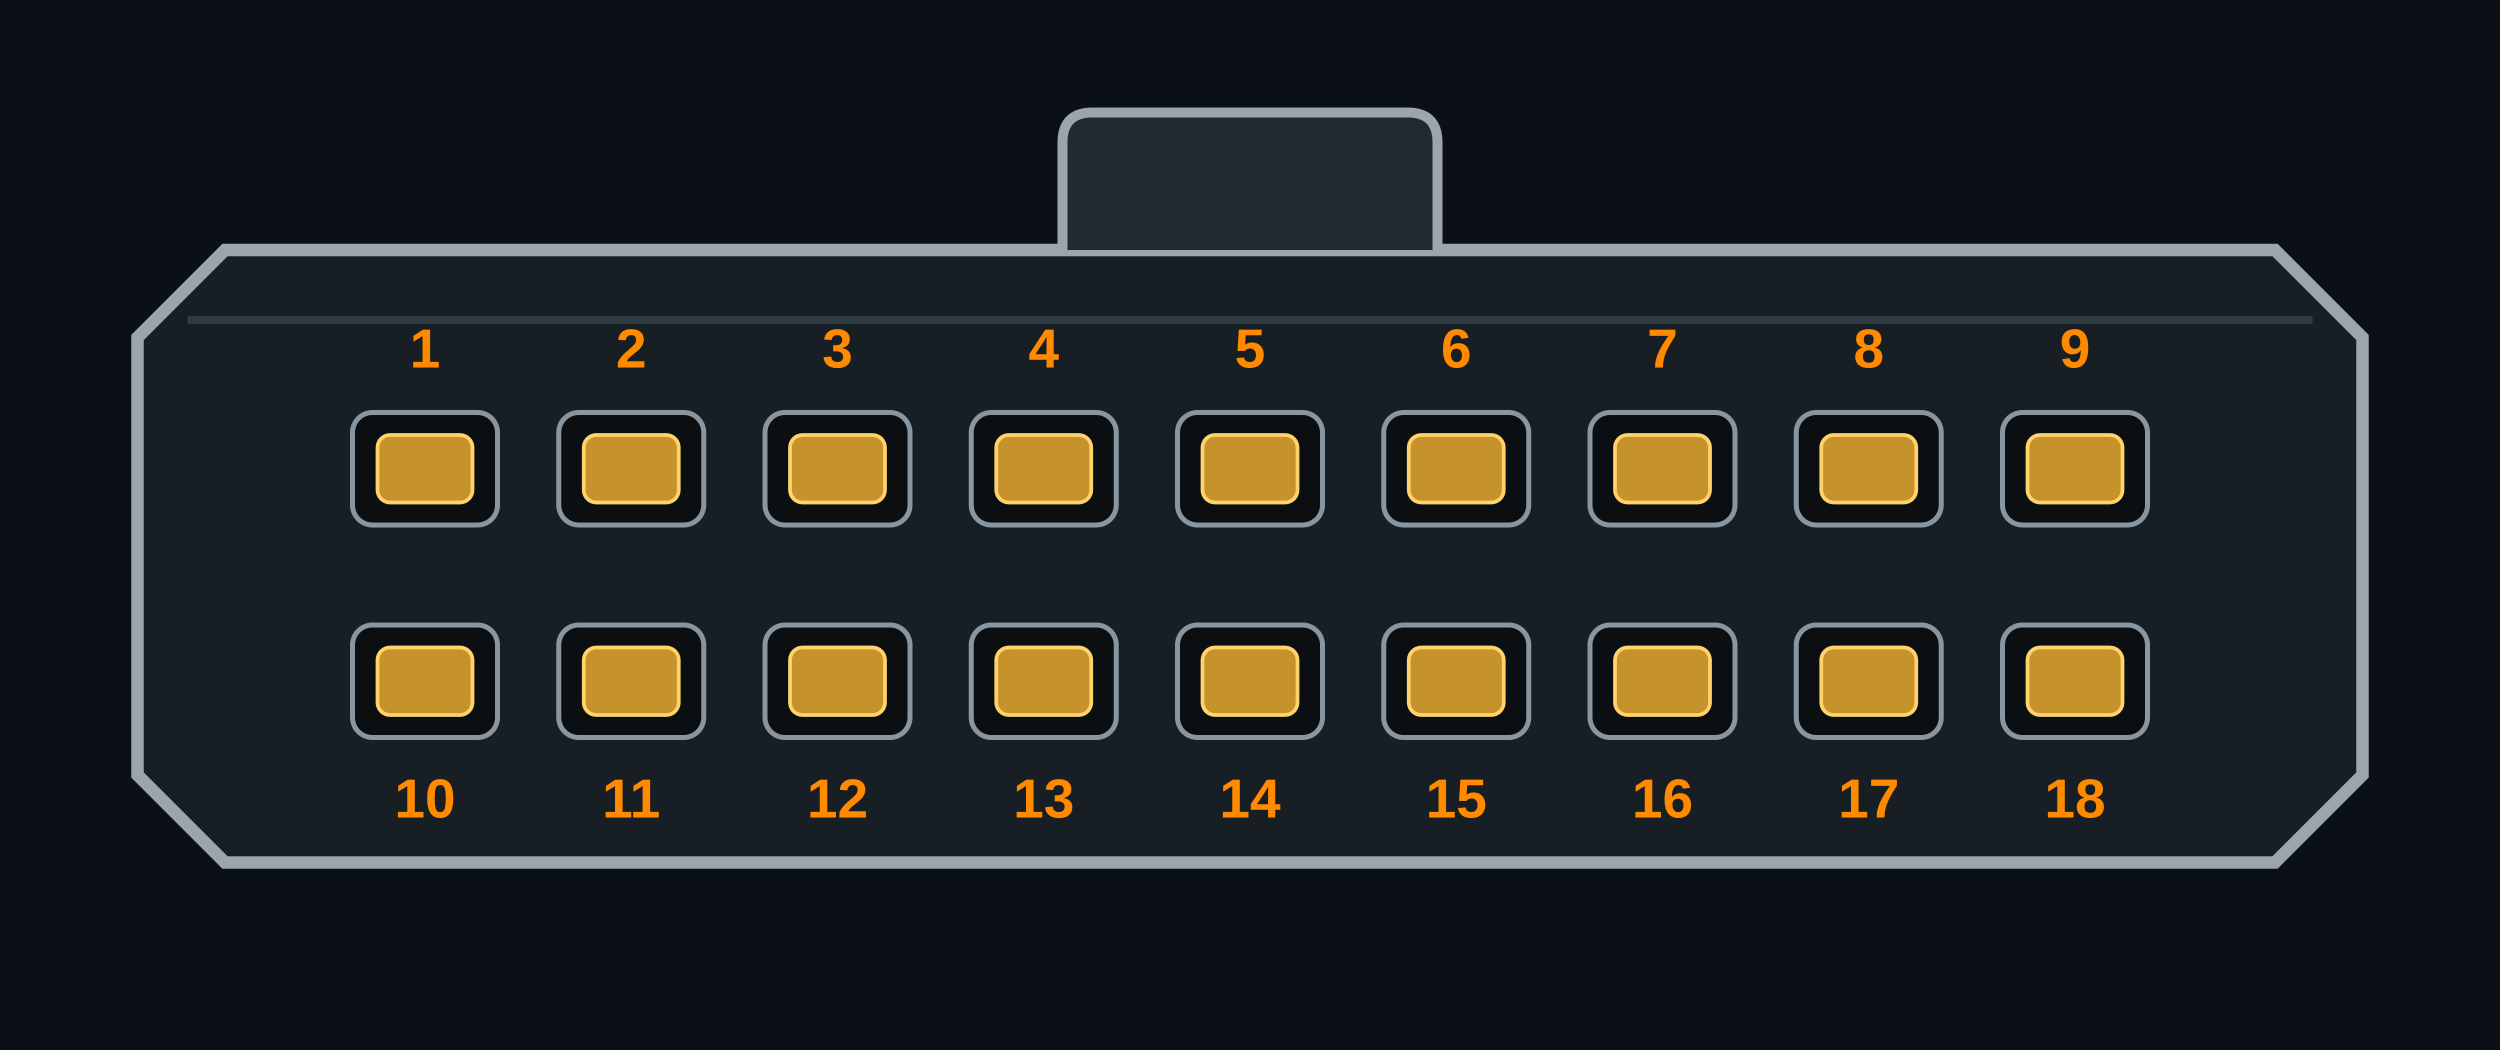
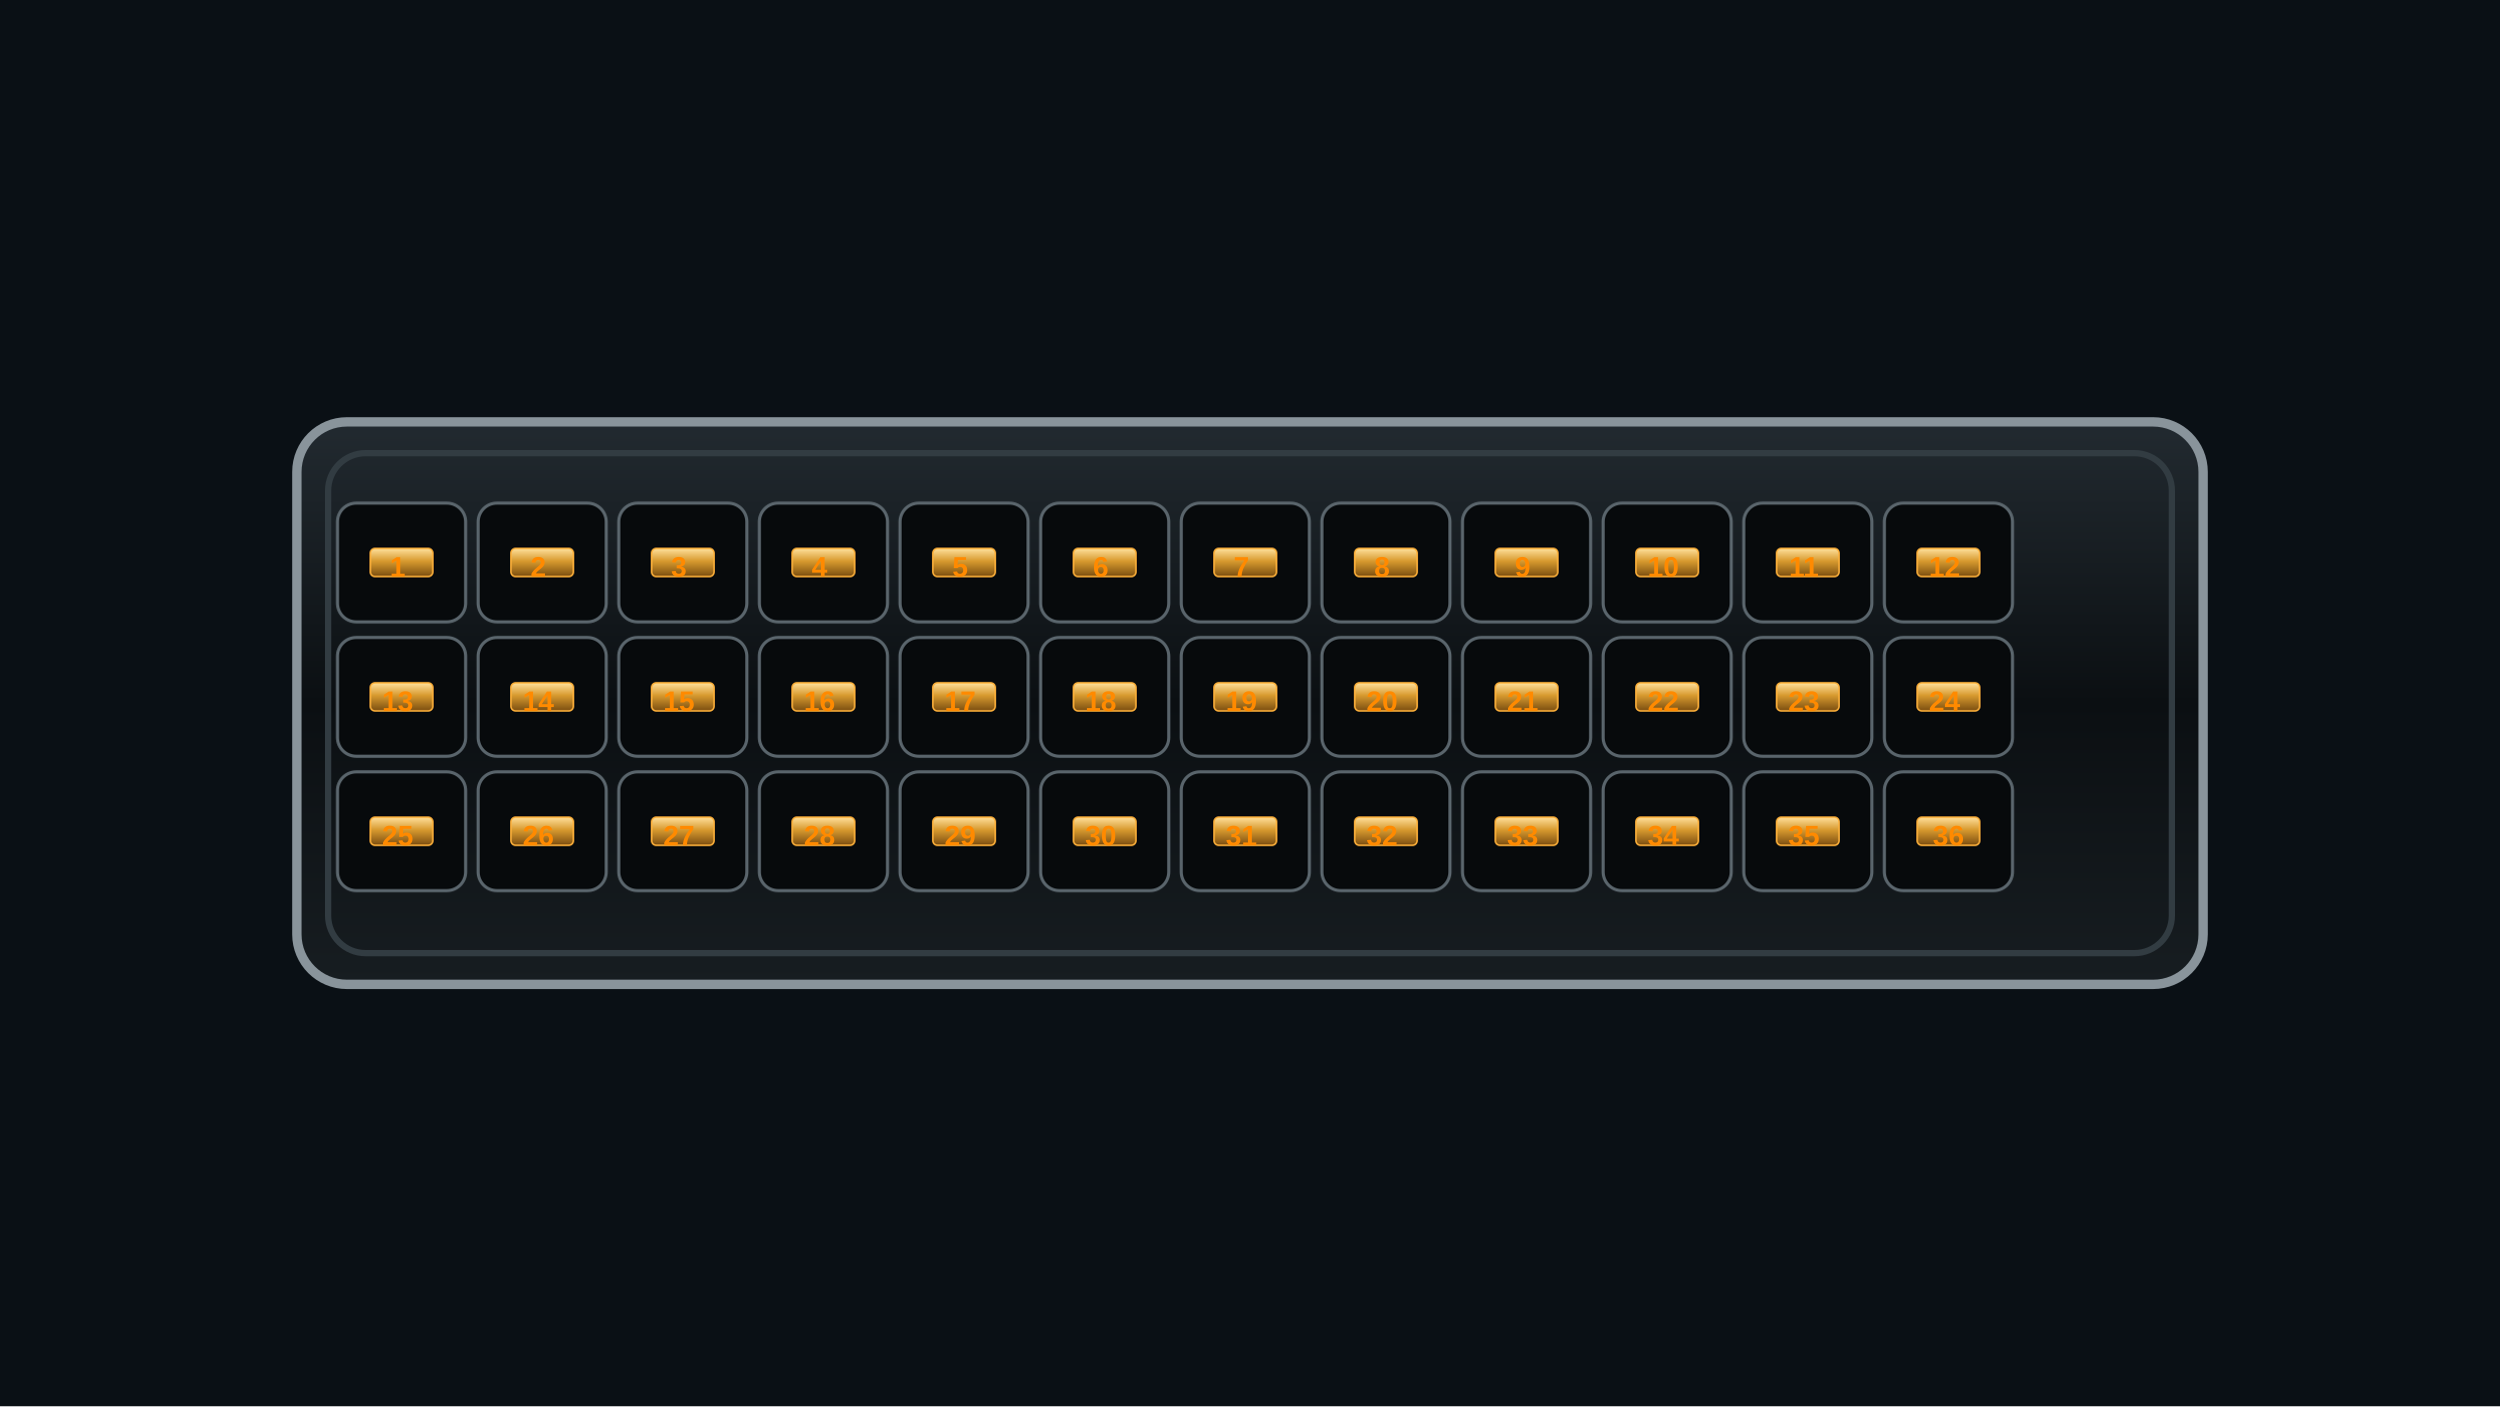
- <svg xmlns="http://www.w3.org/2000/svg" width="1000" height="420" viewBox="0 0 1000 420">
-   <rect width="1000" height="420" fill="#0a1015" />
-   <path d="M90 100H910L945 135V310L910 345H90L55 310V135Z" fill="#171f25" stroke="#9aa5ad" stroke-width="5" />
-   <path d="M425 100V57Q425 45 437 45H563Q575 45 575 57V100" fill="#202a31" stroke="#9aa5ad" stroke-width="4" />
-   <path d="M75 128H925" stroke="#303c44" stroke-width="3" />
+ <svg xmlns="http://www.w3.org/2000/svg" width="1600" height="900" viewBox="0 0 1600 900">
  <defs>
-     <g id="s">
-       <rect x="-29" y="-22" width="58" height="45" rx="8" fill="#0b0f12" stroke="#8a969f" stroke-width="2" />
-       <rect x="-19" y="-13" width="38" height="27" rx="5" fill="#c6922c" stroke="#ffd36a" stroke-width="1.5" />
-     </g>
+     <linearGradient id="s" x1="0" y1="0" x2="0" y2="1">
+       <stop stop-color="#222a30" />
+       <stop offset=".5" stop-color="#0b0f12" />
+       <stop offset="1" stop-color="#171d21" />
+     </linearGradient>
+     <linearGradient id="c" x1="0" y1="0" x2="0" y2="1">
+       <stop stop-color="#ffe09b" />
+       <stop offset=".45" stop-color="#d79a2f" />
+       <stop offset="1" stop-color="#7b4d10" />
+     </linearGradient>
+     <pattern id="p" x="212" y="317" width="90" height="86" patternUnits="userSpaceOnUse">
+       <rect x="4" y="5" width="82" height="76" rx="12" fill="#070a0c" stroke="#59646b" stroke-width="2" />
+       <rect x="25" y="34" width="40" height="18" rx="3" fill="url(#c)" stroke="#ffb13a" />
+     </pattern>
  </defs>
-   <use href="#s" x="170.0" y="187" />
-   <text x="170.0" y="147" text-anchor="middle" fill="#ff8a00" font-family="Segoe UI,Arial,sans-serif" font-size="22" font-weight="700">1</text>
-   <use href="#s" x="252.5" y="187" />
-   <text x="252.5" y="147" text-anchor="middle" fill="#ff8a00" font-family="Segoe UI,Arial,sans-serif" font-size="22" font-weight="700">2</text>
-   <use href="#s" x="335.0" y="187" />
-   <text x="335.0" y="147" text-anchor="middle" fill="#ff8a00" font-family="Segoe UI,Arial,sans-serif" font-size="22" font-weight="700">3</text>
-   <use href="#s" x="417.5" y="187" />
-   <text x="417.5" y="147" text-anchor="middle" fill="#ff8a00" font-family="Segoe UI,Arial,sans-serif" font-size="22" font-weight="700">4</text>
-   <use href="#s" x="500.0" y="187" />
-   <text x="500.0" y="147" text-anchor="middle" fill="#ff8a00" font-family="Segoe UI,Arial,sans-serif" font-size="22" font-weight="700">5</text>
-   <use href="#s" x="582.5" y="187" />
-   <text x="582.5" y="147" text-anchor="middle" fill="#ff8a00" font-family="Segoe UI,Arial,sans-serif" font-size="22" font-weight="700">6</text>
-   <use href="#s" x="665.0" y="187" />
-   <text x="665.0" y="147" text-anchor="middle" fill="#ff8a00" font-family="Segoe UI,Arial,sans-serif" font-size="22" font-weight="700">7</text>
-   <use href="#s" x="747.5" y="187" />
-   <text x="747.5" y="147" text-anchor="middle" fill="#ff8a00" font-family="Segoe UI,Arial,sans-serif" font-size="22" font-weight="700">8</text>
-   <use href="#s" x="830.0" y="187" />
-   <text x="830.0" y="147" text-anchor="middle" fill="#ff8a00" font-family="Segoe UI,Arial,sans-serif" font-size="22" font-weight="700">9</text>
-   <use href="#s" x="170.0" y="272" />
-   <text x="170.0" y="327" text-anchor="middle" fill="#ff8a00" font-family="Segoe UI,Arial,sans-serif" font-size="22" font-weight="700">10</text>
-   <use href="#s" x="252.5" y="272" />
-   <text x="252.5" y="327" text-anchor="middle" fill="#ff8a00" font-family="Segoe UI,Arial,sans-serif" font-size="22" font-weight="700">11</text>
-   <use href="#s" x="335.0" y="272" />
-   <text x="335.0" y="327" text-anchor="middle" fill="#ff8a00" font-family="Segoe UI,Arial,sans-serif" font-size="22" font-weight="700">12</text>
-   <use href="#s" x="417.5" y="272" />
-   <text x="417.5" y="327" text-anchor="middle" fill="#ff8a00" font-family="Segoe UI,Arial,sans-serif" font-size="22" font-weight="700">13</text>
-   <use href="#s" x="500.0" y="272" />
-   <text x="500.0" y="327" text-anchor="middle" fill="#ff8a00" font-family="Segoe UI,Arial,sans-serif" font-size="22" font-weight="700">14</text>
-   <use href="#s" x="582.5" y="272" />
-   <text x="582.5" y="327" text-anchor="middle" fill="#ff8a00" font-family="Segoe UI,Arial,sans-serif" font-size="22" font-weight="700">15</text>
-   <use href="#s" x="665.0" y="272" />
-   <text x="665.0" y="327" text-anchor="middle" fill="#ff8a00" font-family="Segoe UI,Arial,sans-serif" font-size="22" font-weight="700">16</text>
-   <use href="#s" x="747.5" y="272" />
-   <text x="747.5" y="327" text-anchor="middle" fill="#ff8a00" font-family="Segoe UI,Arial,sans-serif" font-size="22" font-weight="700">17</text>
-   <use href="#s" x="830.0" y="272" />
-   <text x="830.0" y="327" text-anchor="middle" fill="#ff8a00" font-family="Segoe UI,Arial,sans-serif" font-size="22" font-weight="700">18</text>
+   <rect width="1600" height="900" fill="#0a1015" />
+   <rect x="190" y="270" width="1220" height="360" rx="32" fill="url(#s)" stroke="#89949b" stroke-width="6" />
+   <rect x="210" y="290" width="1180" height="320" rx="24" fill="none" stroke="#323c42" stroke-width="4" />
+   <rect x="212" y="317" width="1080" height="258" fill="url(#p)" />
+   <text text-anchor="middle" font-family="Segoe UI,Arial" font-size="18" font-weight="700" fill="#ff8a00">
+     <tspan x="257" y="369">1</tspan>
+     <tspan x="347" y="369">2</tspan>
+     <tspan x="437" y="369">3</tspan>
+     <tspan x="527" y="369">4</tspan>
+     <tspan x="617" y="369">5</tspan>
+     <tspan x="707" y="369">6</tspan>
+     <tspan x="797" y="369">7</tspan>
+     <tspan x="887" y="369">8</tspan>
+     <tspan x="977" y="369">9</tspan>
+     <tspan x="1067" y="369">10</tspan>
+     <tspan x="1157" y="369">11</tspan>
+     <tspan x="1247" y="369">12</tspan>
+     <tspan x="257" y="455">13</tspan>
+     <tspan x="347" y="455">14</tspan>
+     <tspan x="437" y="455">15</tspan>
+     <tspan x="527" y="455">16</tspan>
+     <tspan x="617" y="455">17</tspan>
+     <tspan x="707" y="455">18</tspan>
+     <tspan x="797" y="455">19</tspan>
+     <tspan x="887" y="455">20</tspan>
+     <tspan x="977" y="455">21</tspan>
+     <tspan x="1067" y="455">22</tspan>
+     <tspan x="1157" y="455">23</tspan>
+     <tspan x="1247" y="455">24</tspan>
+     <tspan x="257" y="541">25</tspan>
+     <tspan x="347" y="541">26</tspan>
+     <tspan x="437" y="541">27</tspan>
+     <tspan x="527" y="541">28</tspan>
+     <tspan x="617" y="541">29</tspan>
+     <tspan x="707" y="541">30</tspan>
+     <tspan x="797" y="541">31</tspan>
+     <tspan x="887" y="541">32</tspan>
+     <tspan x="977" y="541">33</tspan>
+     <tspan x="1067" y="541">34</tspan>
+     <tspan x="1157" y="541">35</tspan>
+     <tspan x="1247" y="541">36</tspan>
+   </text>
</svg>
